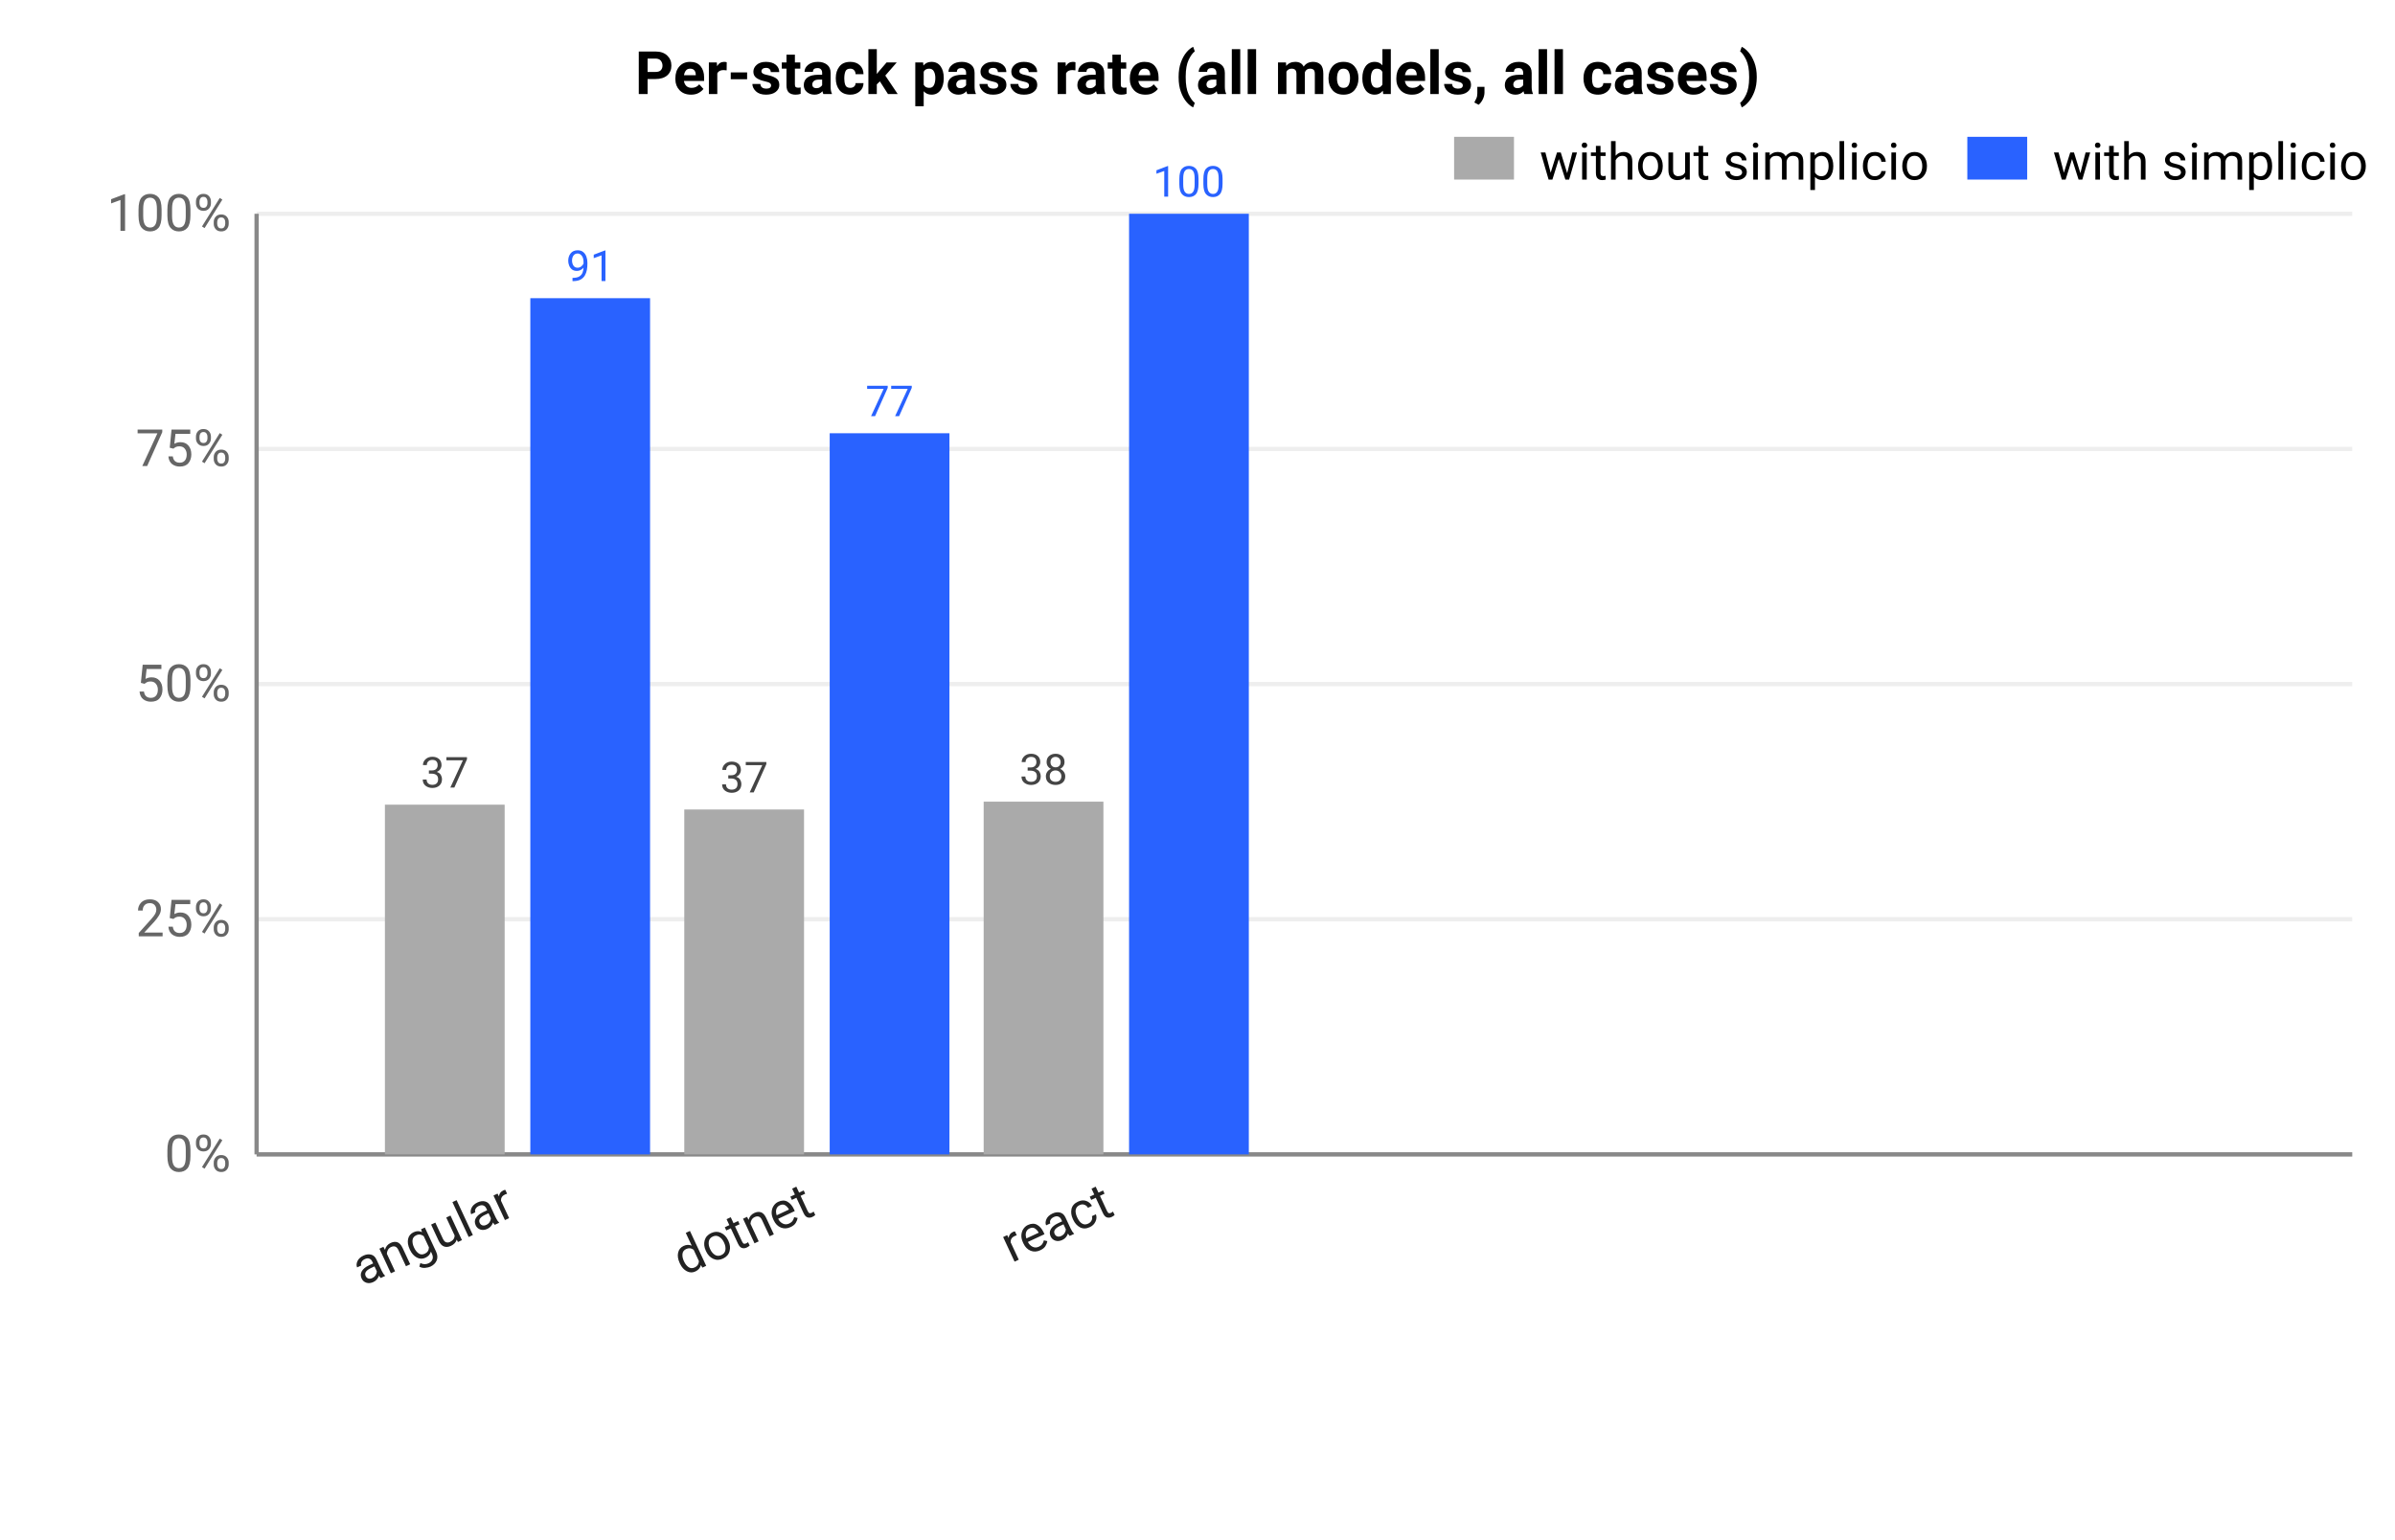
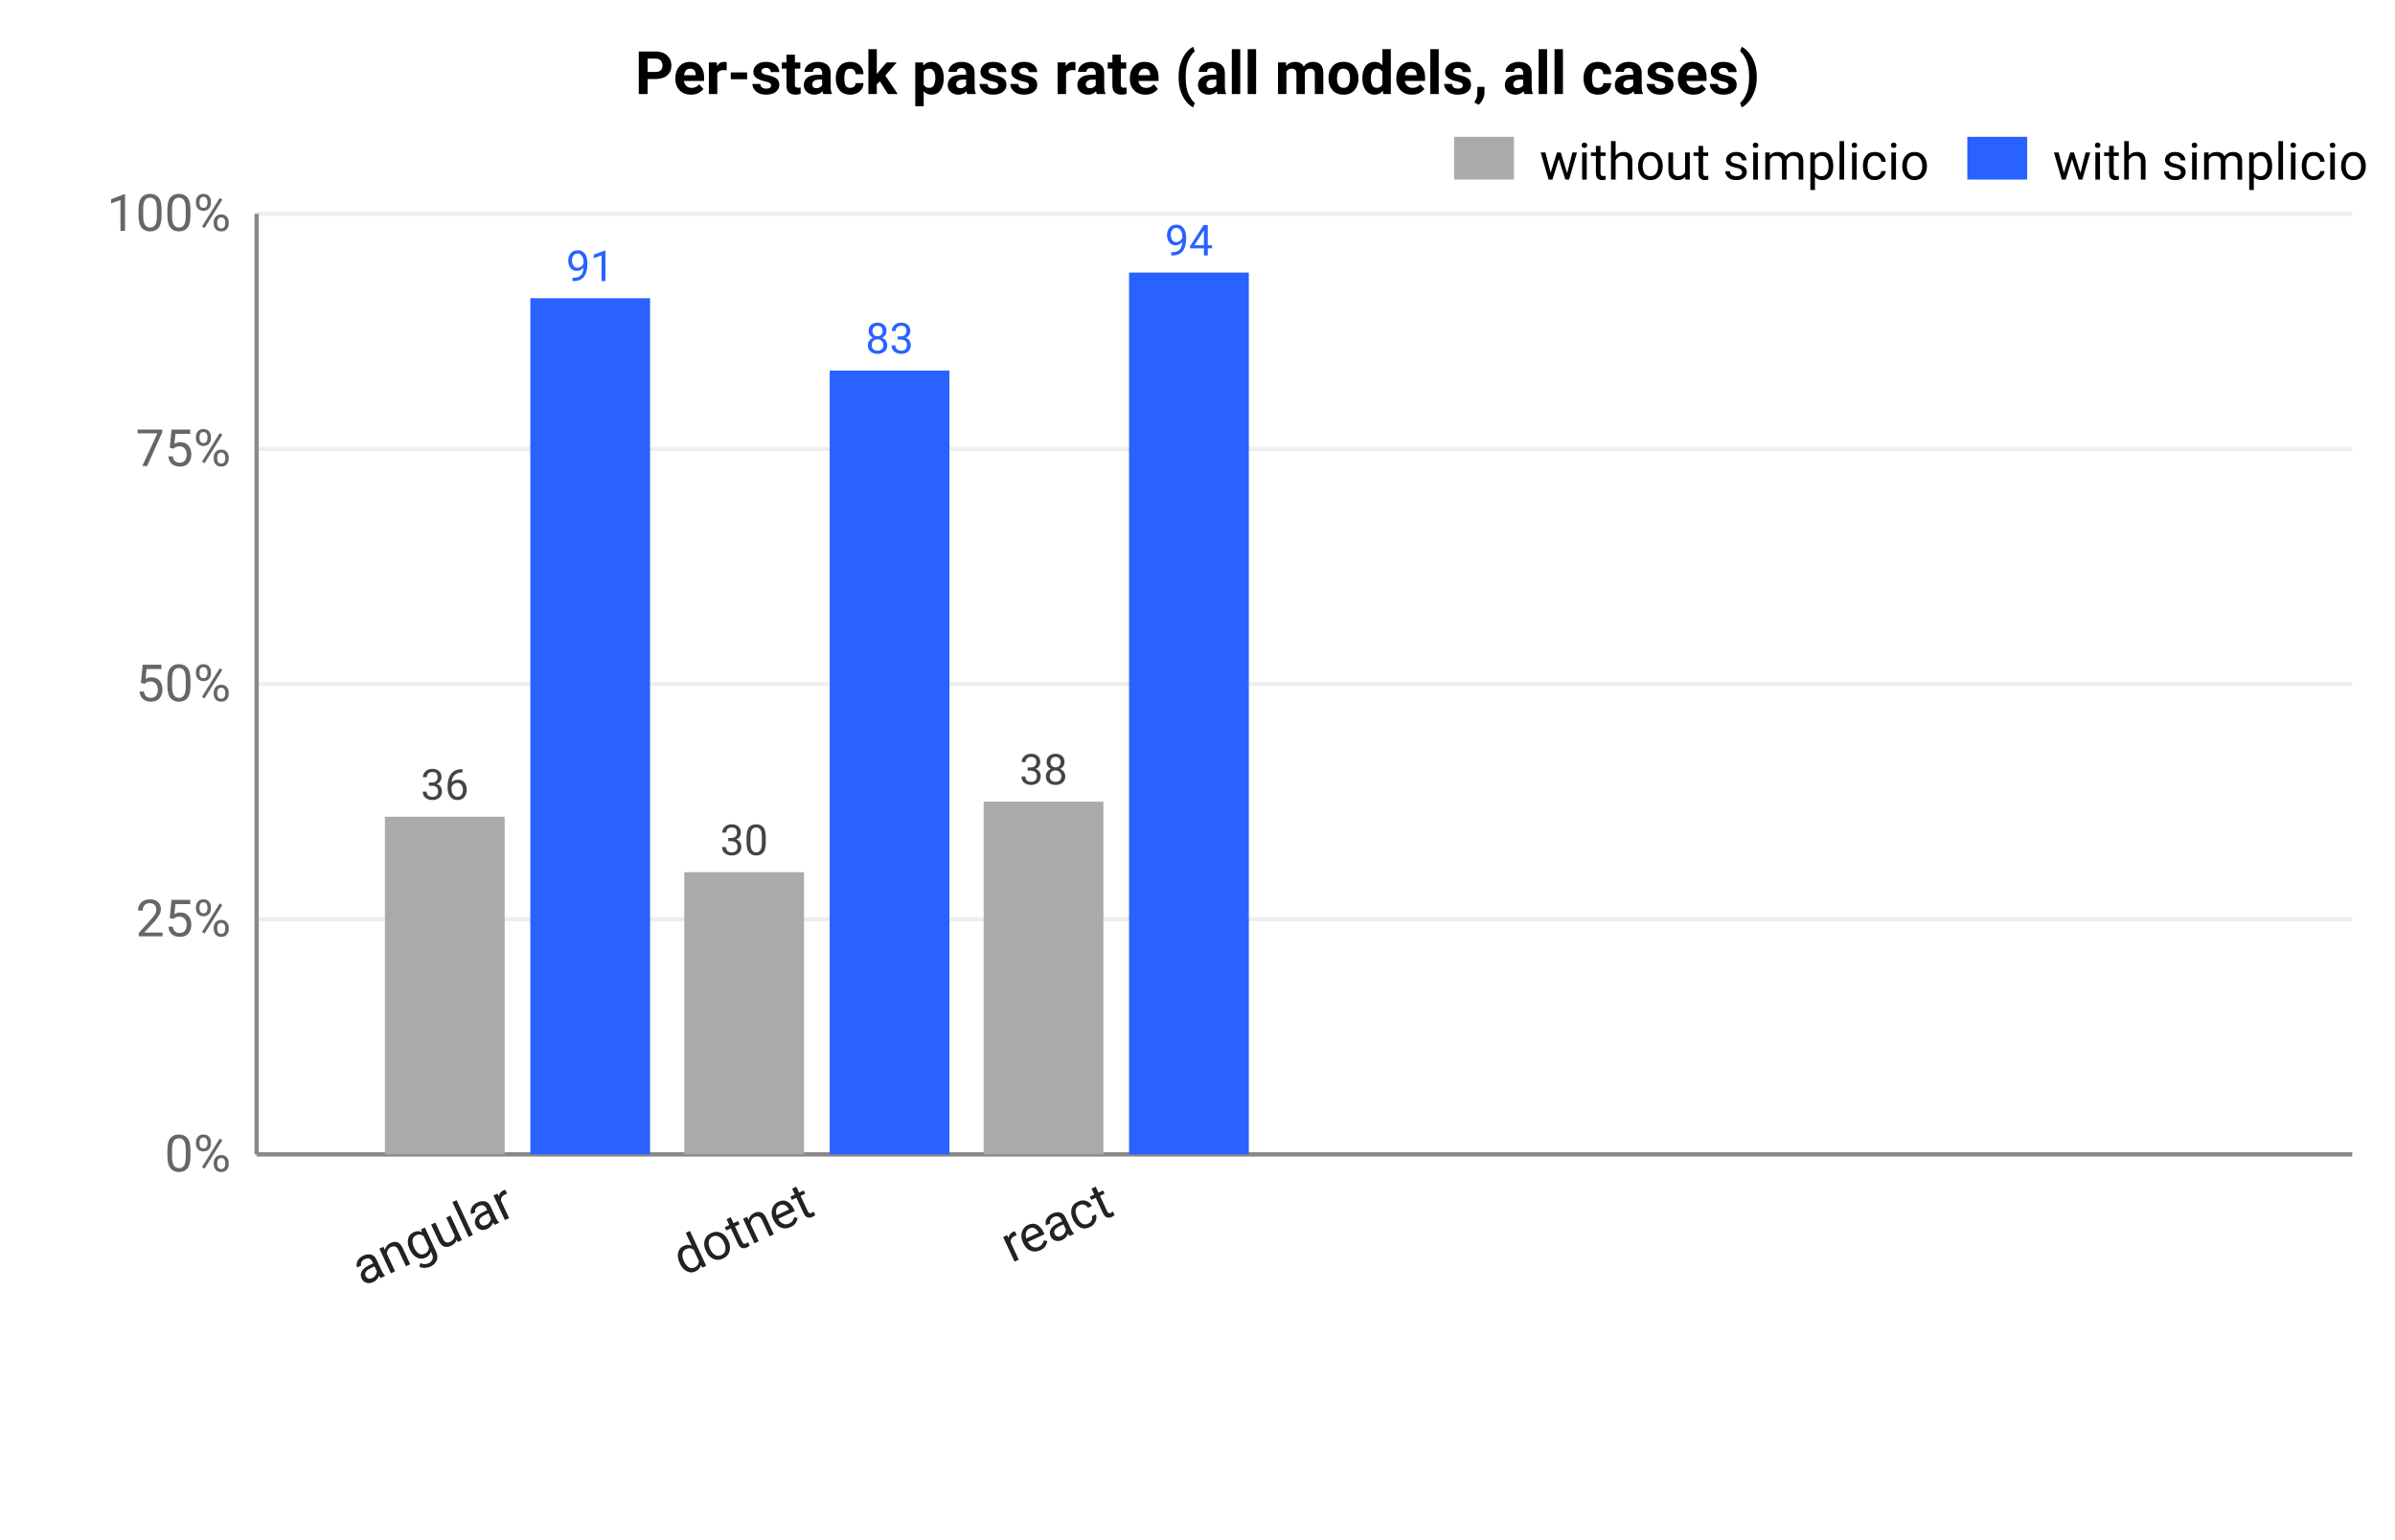
<svg xmlns="http://www.w3.org/2000/svg" viewBox="0 0 560 360" font-family="-apple-system,Segoe UI,Roboto,sans-serif" font-size="12">
  <style>.bar-sem{fill:#aaa}.bar-com{fill:#2962ff}.lbl{fill:#222}.ax{stroke:#888;stroke-width:1}.grid{stroke:#eee;stroke-width:1}</style>
  <text x="280.0" y="22" text-anchor="middle" font-weight="600" font-size="14">Per-stack pass rate (all models, all cases)</text>
  <line x1="60" y1="50.0" x2="550" y2="50.0" class="grid" />
  <text x="54" y="54.0" text-anchor="end" fill="#666">100%</text>
  <line x1="60" y1="105.0" x2="550" y2="105.0" class="grid" />
  <text x="54" y="109.0" text-anchor="end" fill="#666">75%</text>
  <line x1="60" y1="160.0" x2="550" y2="160.0" class="grid" />
  <text x="54" y="164.0" text-anchor="end" fill="#666">50%</text>
  <line x1="60" y1="215.0" x2="550" y2="215.0" class="grid" />
  <text x="54" y="219.0" text-anchor="end" fill="#666">25%</text>
  <line x1="60" y1="270.0" x2="550" y2="270.0" class="grid" />
  <text x="54" y="274.0" text-anchor="end" fill="#666">0%</text>
  <line x1="60" y1="270" x2="550" y2="270" class="ax" />
  <line x1="60" y1="50" x2="60" y2="270" class="ax" />
-   <rect x="90" y="188.205" width="28" height="81.795" class="bar-sem" />
+   <rect x="90" y="191.026" width="28" height="78.974" class="bar-sem" />
  <rect x="124" y="69.744" width="28" height="200.256" class="bar-com" />
-   <text x="104.0" y="184.205" text-anchor="middle" fill="#444" font-size="10">37</text>
+   <text x="104.0" y="187.026" text-anchor="middle" fill="#444" font-size="10">36</text>
  <text x="138.0" y="65.744" text-anchor="middle" fill="#2962ff" font-size="10">91</text>
  <text x="121" y="284" transform="rotate(-25 121 284)" text-anchor="end" class="lbl">angular</text>
-   <rect x="160" y="189.333" width="28" height="80.667" class="bar-sem" />
-   <rect x="194" y="101.333" width="28" height="168.667" class="bar-com" />
-   <text x="174.0" y="185.333" text-anchor="middle" fill="#444" font-size="10">37</text>
-   <text x="208.0" y="97.333" text-anchor="middle" fill="#2962ff" font-size="10">77</text>
+   <rect x="160" y="204.0" width="28" height="66.0" class="bar-sem" />
+   <rect x="194" y="86.667" width="28" height="183.333" class="bar-com" />
+   <text x="174.0" y="200.0" text-anchor="middle" fill="#444" font-size="10">30</text>
+   <text x="208.0" y="82.667" text-anchor="middle" fill="#2962ff" font-size="10">83</text>
  <text x="191" y="284" transform="rotate(-25 191 284)" text-anchor="end" class="lbl">dotnet</text>
  <rect x="230" y="187.5" width="28" height="82.5" class="bar-sem" />
-   <rect x="264" y="50.0" width="28" height="220.0" class="bar-com" />
+   <rect x="264" y="63.75" width="28" height="206.25" class="bar-com" />
  <text x="244.0" y="183.5" text-anchor="middle" fill="#444" font-size="10">38</text>
-   <text x="278.0" y="46.0" text-anchor="middle" fill="#2962ff" font-size="10">100</text>
+   <text x="278.0" y="59.75" text-anchor="middle" fill="#2962ff" font-size="10">94</text>
  <text x="261" y="284" transform="rotate(-25 261 284)" text-anchor="end" class="lbl">react</text>
  <rect x="340" y="32" width="14" height="10" class="bar-sem" />
  <text x="360" y="42">without simplicio</text>
  <rect x="460" y="32" width="14" height="10" class="bar-com" />
  <text x="480" y="42">with simplicio</text>
</svg>
